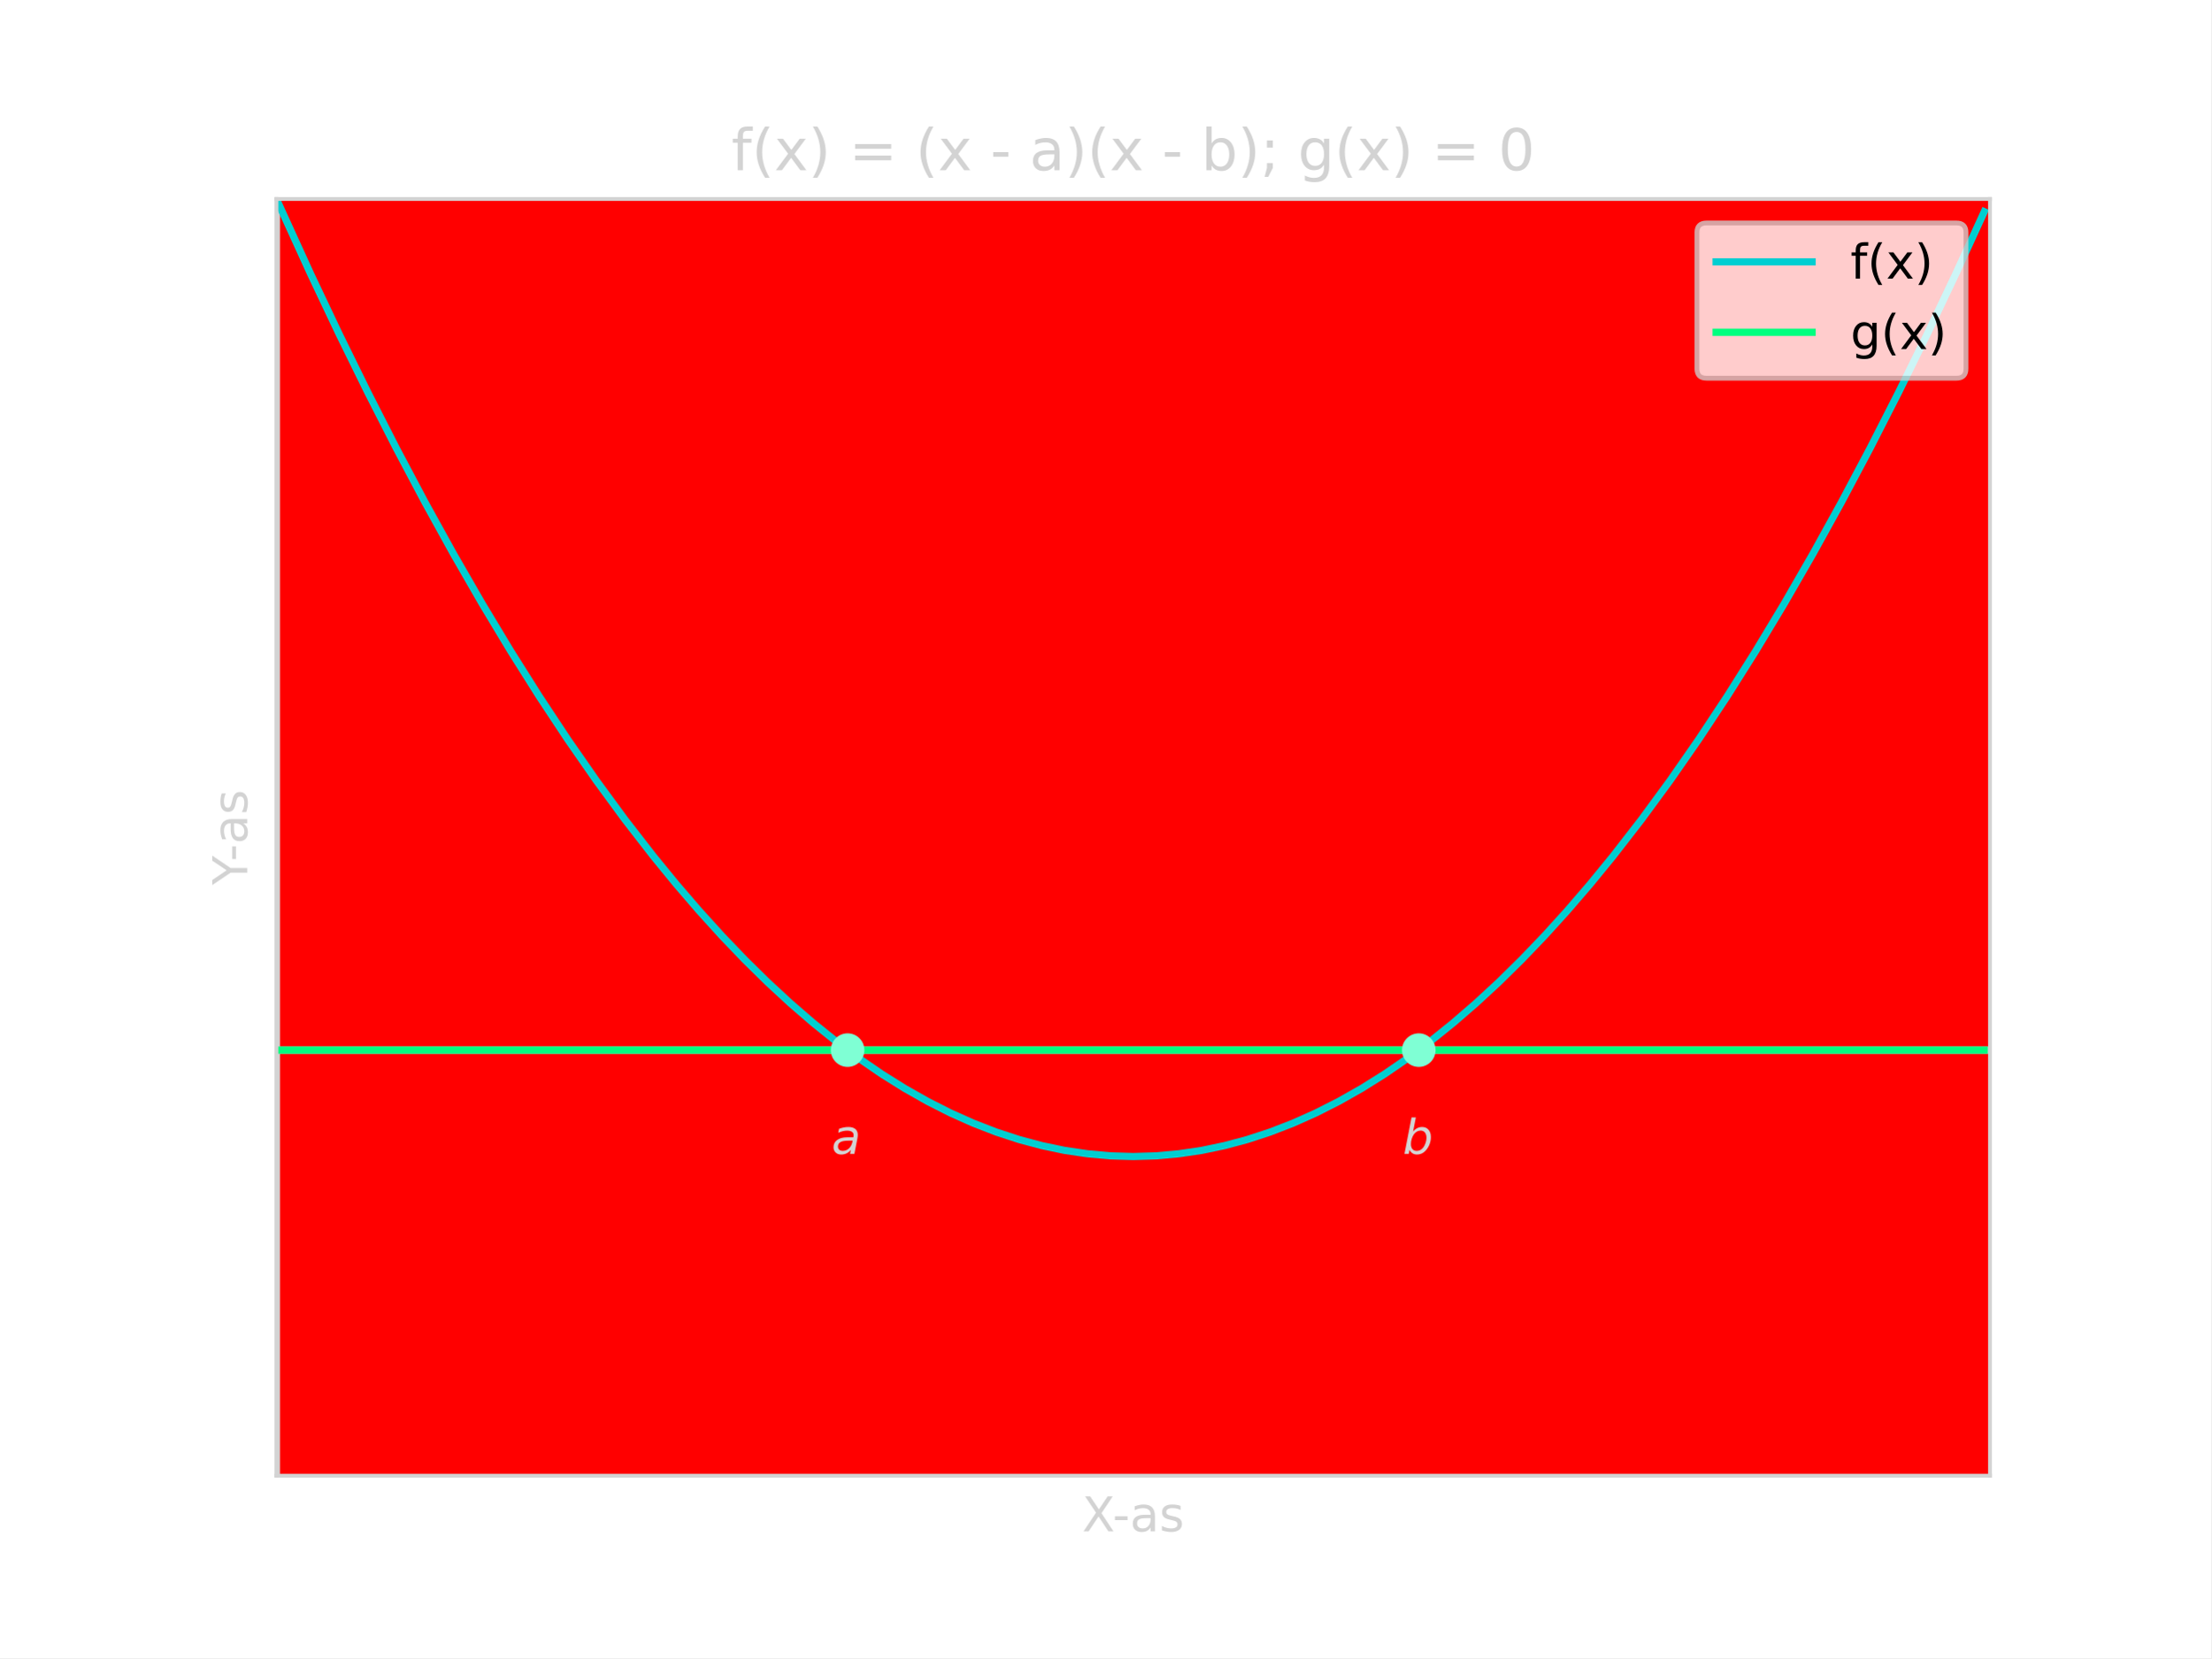
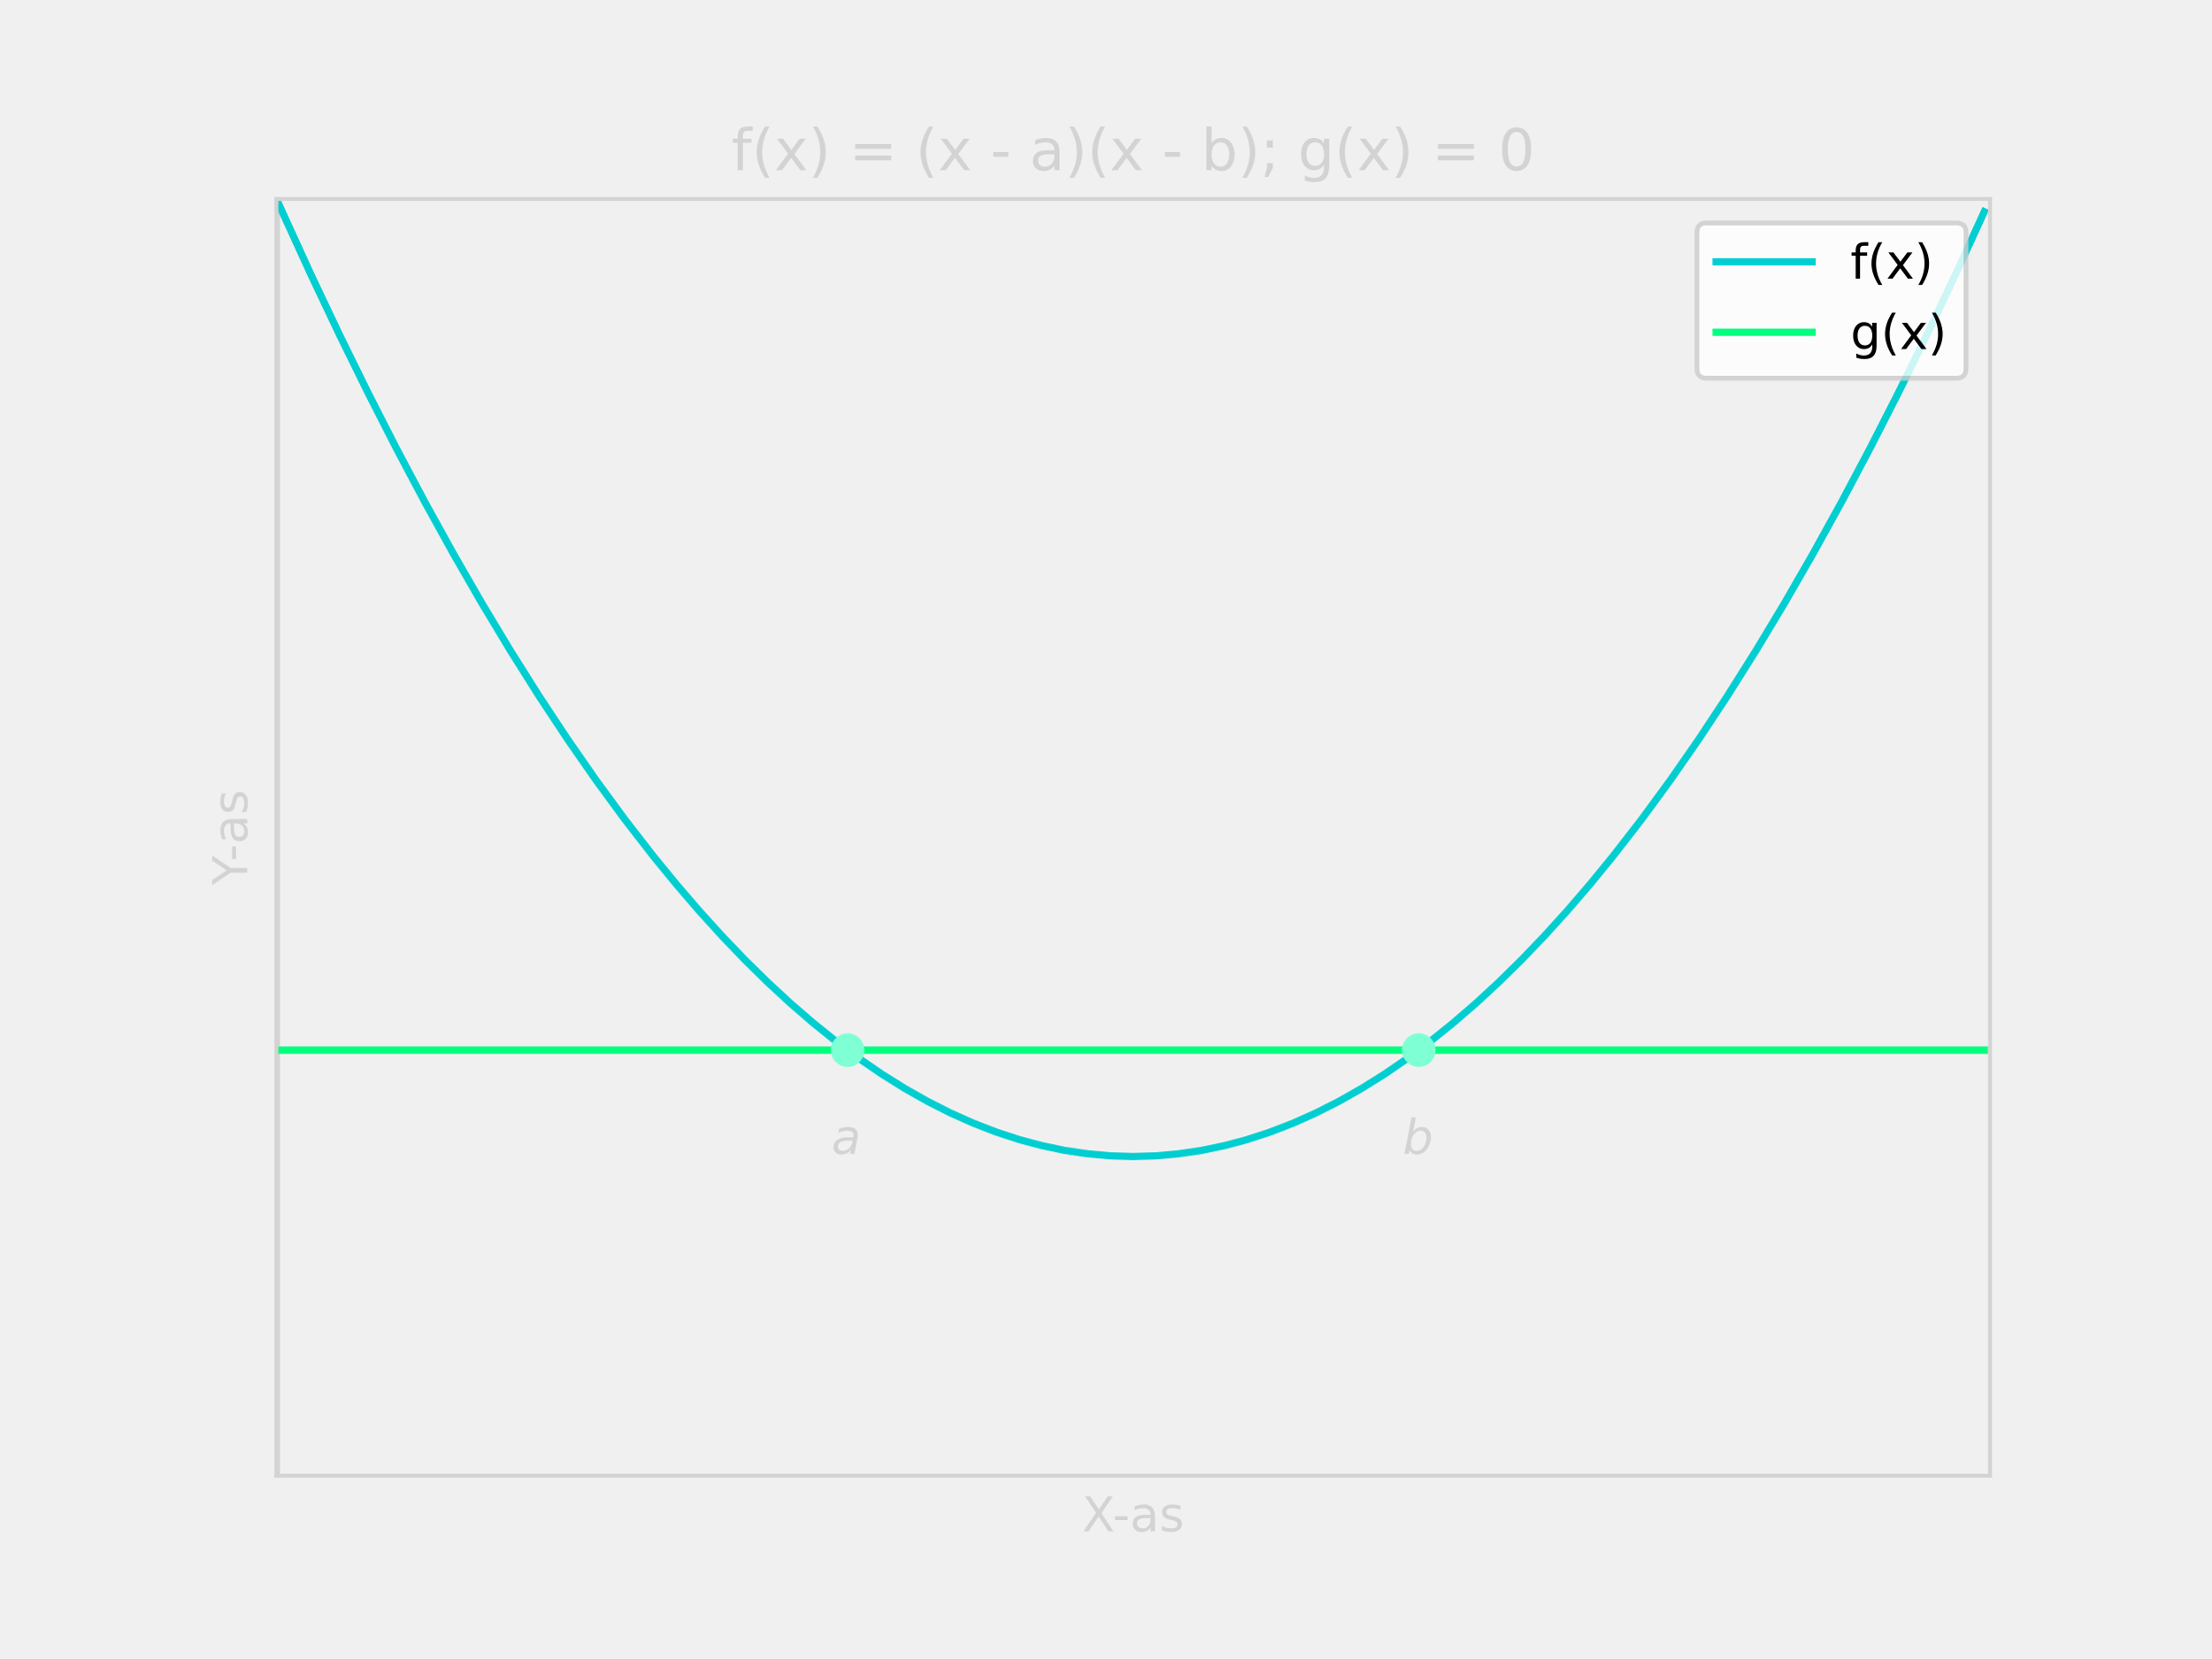
<svg xmlns="http://www.w3.org/2000/svg" xmlns:xlink="http://www.w3.org/1999/xlink" width="460.8pt" height="345.6pt" viewBox="0 0 460.8 345.6" version="1.1">
  <defs>
    <style type="text/css">*{stroke-linejoin: round; stroke-linecap: butt}</style>
  </defs>
  <g id="figure_1">
    <g id="patch_1">
-       <path d="M 0 345.6  L 460.8 345.6  L 460.8 0  L 0 0  z " style="fill: #ffffff" />
+       <path d="M 0 345.6  L 460.8 345.6  L 460.8 0  L 0 0  L 0 345.6  z " style="fill: none" />
    </g>
    <g id="axes_1">
      <g id="patch_2">
-         <path d="M 57.6 307.584  L 414.72 307.584  L 414.72 41.472  L 57.6 41.472  z " style="fill: #ff0000" />
+         <path d="M 57.6 307.584  L 414.72 307.584  L 414.72 41.472  L 57.6 41.472  L 57.6 307.584  z " style="fill: none" />
      </g>
      <g id="LineCollection_1">
-         <path d="M 57.6 218.88  L 414.72 218.88  " clip-path="url(#p4aae0b9add)" style="fill: none; stroke: #d3d3d3; stroke-width: 1.5" />
+         <path d="M 57.6 218.88  L 414.72 218.88  " clip-path="url(#pdc3c40367c)" style="fill: none; stroke: #d3d3d3; stroke-width: 1.5" />
      </g>
      <g id="LineCollection_2">
-         <path d="M 57.6 307.584  L 57.6 41.472  " clip-path="url(#p4aae0b9add)" style="fill: none; stroke: #d3d3d3; stroke-width: 1.5" />
+         <path d="M 57.6 307.584  L 57.6 41.472  " clip-path="url(#pdc3c40367c)" style="fill: none; stroke: #d3d3d3; stroke-width: 1.5" />
      </g>
      <g id="line2d_1">
-         <path d="M 57.6 41.472  L 64.742 57.119  L 70.694 69.671  L 76.646 81.779  L 82.598 93.444  L 88.55 104.665  L 94.502 115.442  L 100.454 125.776  L 106.406 135.667  L 112.358 145.114  L 118.31 154.117  L 124.262 162.677  L 130.214 170.794  L 136.166 178.466  L 140.928 184.285  L 145.69 189.821  L 150.451 195.072  L 155.213 200.039  L 159.974 204.723  L 164.736 209.123  L 169.498 213.238  L 174.259 217.07  L 179.021 220.619  L 183.782 223.883  L 188.544 226.863  L 193.306 229.56  L 198.067 231.973  L 202.829 234.102  L 207.59 235.947  L 212.352 237.508  L 217.114 238.785  L 221.875 239.779  L 226.637 240.488  L 231.398 240.914  L 236.16 241.056  L 240.922 240.914  L 245.683 240.488  L 250.445 239.779  L 255.206 238.785  L 259.968 237.508  L 264.73 235.947  L 269.491 234.102  L 274.253 231.973  L 279.014 229.56  L 283.776 226.863  L 288.538 223.883  L 293.299 220.619  L 298.061 217.07  L 302.822 213.238  L 307.584 209.123  L 312.346 204.723  L 317.107 200.039  L 321.869 195.072  L 326.63 189.821  L 331.392 184.285  L 336.154 178.466  L 342.106 170.794  L 348.058 162.677  L 354.01 154.117  L 359.962 145.114  L 365.914 135.667  L 371.866 125.776  L 377.818 115.442  L 383.77 104.665  L 389.722 93.444  L 395.674 81.779  L 401.626 69.671  L 407.578 57.119  L 413.53 44.124  L 413.53 44.124  " clip-path="url(#p4aae0b9add)" style="fill: none; stroke: #00ced1; stroke-width: 1.5; stroke-linecap: square" />
+         <path d="M 57.6 41.472  L 64.742 57.119  L 70.694 69.671  L 76.646 81.779  L 82.598 93.444  L 88.55 104.665  L 94.502 115.442  L 100.454 125.776  L 106.406 135.667  L 112.358 145.114  L 118.31 154.117  L 124.262 162.677  L 130.214 170.794  L 136.166 178.466  L 140.928 184.285  L 145.69 189.821  L 150.451 195.072  L 155.213 200.039  L 159.974 204.723  L 164.736 209.123  L 169.498 213.238  L 174.259 217.07  L 179.021 220.619  L 183.782 223.883  L 188.544 226.863  L 193.306 229.56  L 198.067 231.973  L 202.829 234.102  L 207.59 235.947  L 212.352 237.508  L 217.114 238.785  L 221.875 239.779  L 226.637 240.488  L 231.398 240.914  L 236.16 241.056  L 240.922 240.914  L 245.683 240.488  L 250.445 239.779  L 255.206 238.785  L 259.968 237.508  L 264.73 235.947  L 269.491 234.102  L 274.253 231.973  L 279.014 229.56  L 283.776 226.863  L 288.538 223.883  L 293.299 220.619  L 298.061 217.07  L 302.822 213.238  L 307.584 209.123  L 312.346 204.723  L 317.107 200.039  L 321.869 195.072  L 326.63 189.821  L 331.392 184.285  L 336.154 178.466  L 342.106 170.794  L 348.058 162.677  L 354.01 154.117  L 359.962 145.114  L 365.914 135.667  L 371.866 125.776  L 377.818 115.442  L 383.77 104.665  L 389.722 93.444  L 395.674 81.779  L 401.626 69.671  L 407.578 57.119  L 413.53 44.124  L 413.53 44.124  " clip-path="url(#pdc3c40367c)" style="fill: none; stroke: #00ced1; stroke-width: 1.5; stroke-linecap: square" />
      </g>
      <g id="line2d_2">
-         <path d="M 57.6 218.88  L 413.53 218.88  L 413.53 218.88  " clip-path="url(#p4aae0b9add)" style="fill: none; stroke: #00ff7f; stroke-width: 1.5; stroke-linecap: square" />
+         <path d="M 57.6 218.88  L 413.53 218.88  L 413.53 218.88  " clip-path="url(#pdc3c40367c)" style="fill: none; stroke: #00ff7f; stroke-width: 1.5; stroke-linecap: square" />
      </g>
      <g id="matplotlib.axis_1">
        <g id="text_1">
          <g style="fill: #d3d3d3" transform="translate(225.5123 319.1824) scale(0.1 -0.1)">
            <defs>
              <path id="DejaVuSans-58" d="M 403 4666  L 1081 4666  L 2241 2931  L 3406 4666  L 4084 4666  L 2584 2425  L 4184 0  L 3506 0  L 2194 1984  L 872 0  L 191 0  L 1856 2491  L 403 4666  z " transform="scale(0.015625)" />
              <path id="DejaVuSans-2d" d="M 313 2009  L 1997 2009  L 1997 1497  L 313 1497  L 313 2009  z " transform="scale(0.015625)" />
              <path id="DejaVuSans-61" d="M 2194 1759  Q 1497 1759 1228 1600  Q 959 1441 959 1056  Q 959 750 1161 570  Q 1363 391 1709 391  Q 2188 391 2477 730  Q 2766 1069 2766 1631  L 2766 1759  L 2194 1759  z M 3341 1997  L 3341 0  L 2766 0  L 2766 531  Q 2569 213 2275 61  Q 1981 -91 1556 -91  Q 1019 -91 701 211  Q 384 513 384 1019  Q 384 1609 779 1909  Q 1175 2209 1959 2209  L 2766 2209  L 2766 2266  Q 2766 2663 2505 2880  Q 2244 3097 1772 3097  Q 1472 3097 1187 3025  Q 903 2953 641 2809  L 641 3341  Q 956 3463 1253 3523  Q 1550 3584 1831 3584  Q 2591 3584 2966 3190  Q 3341 2797 3341 1997  z " transform="scale(0.015625)" />
              <path id="DejaVuSans-73" d="M 2834 3397  L 2834 2853  Q 2591 2978 2328 3040  Q 2066 3103 1784 3103  Q 1356 3103 1142 2972  Q 928 2841 928 2578  Q 928 2378 1081 2264  Q 1234 2150 1697 2047  L 1894 2003  Q 2506 1872 2764 1633  Q 3022 1394 3022 966  Q 3022 478 2636 193  Q 2250 -91 1575 -91  Q 1294 -91 989 -36  Q 684 19 347 128  L 347 722  Q 666 556 975 473  Q 1284 391 1588 391  Q 1994 391 2212 530  Q 2431 669 2431 922  Q 2431 1156 2273 1281  Q 2116 1406 1581 1522  L 1381 1569  Q 847 1681 609 1914  Q 372 2147 372 2553  Q 372 3047 722 3315  Q 1072 3584 1716 3584  Q 2034 3584 2315 3537  Q 2597 3491 2834 3397  z " transform="scale(0.015625)" />
            </defs>
            <use xlink:href="#DejaVuSans-58" />
            <use xlink:href="#DejaVuSans-2d" x="63.506" />
            <use xlink:href="#DejaVuSans-61" x="99.59" />
            <use xlink:href="#DejaVuSans-73" x="160.869" />
          </g>
        </g>
      </g>
      <g id="matplotlib.axis_2">
        <g id="text_2">
          <g style="fill: #d3d3d3" transform="translate(51.52031 184.4608) rotate(-90) scale(0.1 -0.1)">
            <defs>
              <path id="DejaVuSans-59" d="M -13 4666  L 666 4666  L 1959 2747  L 3244 4666  L 3922 4666  L 2272 2222  L 2272 0  L 1638 0  L 1638 2222  L -13 4666  z " transform="scale(0.015625)" />
            </defs>
            <use xlink:href="#DejaVuSans-59" />
            <use xlink:href="#DejaVuSans-2d" x="49.209" />
            <use xlink:href="#DejaVuSans-61" x="85.293" />
            <use xlink:href="#DejaVuSans-73" x="146.572" />
          </g>
        </g>
      </g>
      <g id="PathCollection_1">
        <defs>
-           <path id="mb4755311e2" d="M 0 3  C 0.796 3 1.559 2.684 2.121 2.121  C 2.684 1.559 3 0.796 3 0  C 3 -0.796 2.684 -1.559 2.121 -2.121  C 1.559 -2.684 0.796 -3 0 -3  C -0.796 -3 -1.559 -2.684 -2.121 -2.121  C -2.684 -1.559 -3 -0.796 -3 0  C -3 0.796 -2.684 1.559 -2.121 2.121  C -1.559 2.684 -0.796 3 0 3  z " style="stroke: #7fffd4" />
+           <path id="me9392c60b0" d="M 0 3  C 0.796 3 1.559 2.684 2.121 2.121  C 2.684 1.559 3 0.796 3 0  C 3 -0.796 2.684 -1.559 2.121 -2.121  C 1.559 -2.684 0.796 -3 0 -3  C -0.796 -3 -1.559 -2.684 -2.121 -2.121  C -2.684 -1.559 -3 -0.796 -3 0  C -3 0.796 -2.684 1.559 -2.121 2.121  C -1.559 2.684 -0.796 3 0 3  z " style="stroke: #7fffd4" />
        </defs>
-         <g clip-path="url(#p4aae0b9add)">
-           <use xlink:href="#mb4755311e2" x="176.64" y="218.88" style="fill: #7fffd4; stroke: #7fffd4" />
+         <g clip-path="url(#pdc3c40367c)">
+           <use xlink:href="#me9392c60b0" x="176.64" y="218.88" style="fill: #7fffd4; stroke: #7fffd4" />
        </g>
      </g>
      <g id="PathCollection_2">
-         <g clip-path="url(#p4aae0b9add)">
-           <use xlink:href="#mb4755311e2" x="295.68" y="218.88" style="fill: #7fffd4; stroke: #7fffd4" />
+         <g clip-path="url(#pdc3c40367c)">
+           <use xlink:href="#me9392c60b0" x="295.68" y="218.88" style="fill: #7fffd4; stroke: #7fffd4" />
        </g>
      </g>
      <g id="patch_3">
        <path d="M 57.6 307.584  L 57.6 41.472  " style="fill: none; stroke: #d3d3d3; stroke-width: 0.8; stroke-linejoin: miter; stroke-linecap: square" />
      </g>
      <g id="patch_4">
        <path d="M 414.72 307.584  L 414.72 41.472  " style="fill: none; stroke: #d3d3d3; stroke-width: 0.8; stroke-linejoin: miter; stroke-linecap: square" />
      </g>
      <g id="patch_5">
        <path d="M 57.6 307.584  L 414.72 307.584  " style="fill: none; stroke: #d3d3d3; stroke-width: 0.8; stroke-linejoin: miter; stroke-linecap: square" />
      </g>
      <g id="patch_6">
        <path d="M 57.6 41.472  L 414.72 41.472  " style="fill: none; stroke: #d3d3d3; stroke-width: 0.8; stroke-linejoin: miter; stroke-linecap: square" />
      </g>
      <g id="text_3">
        <g style="fill: #d3d3d3" transform="translate(173.292 240.5016) scale(0.1 -0.1)">
          <defs>
            <path id="DejaVuSans-Oblique-61" d="M 3438 1997  L 3047 0  L 2472 0  L 2578 531  Q 2325 219 2001 64  Q 1678 -91 1281 -91  Q 834 -91 548 182  Q 263 456 263 884  Q 263 1497 752 1853  Q 1241 2209 2100 2209  L 2900 2209  L 2931 2363  Q 2938 2388 2941 2417  Q 2944 2447 2944 2509  Q 2944 2788 2717 2942  Q 2491 3097 2081 3097  Q 1800 3097 1504 3025  Q 1209 2953 897 2809  L 997 3341  Q 1322 3463 1633 3523  Q 1944 3584 2234 3584  Q 2853 3584 3176 3315  Q 3500 3047 3500 2534  Q 3500 2431 3484 2292  Q 3469 2153 3438 1997  z M 2816 1759  L 2241 1759  Q 1534 1759 1195 1570  Q 856 1381 856 984  Q 856 709 1029 553  Q 1203 397 1509 397  Q 1978 397 2328 733  Q 2678 1069 2791 1631  L 2816 1759  z " transform="scale(0.015625)" />
          </defs>
          <use xlink:href="#DejaVuSans-Oblique-61" />
        </g>
      </g>
      <g id="text_4">
        <g style="fill: #d3d3d3" transform="translate(292.332 240.5016) scale(0.1 -0.1)">
          <defs>
            <path id="DejaVuSans-Oblique-62" d="M 3169 2138  Q 3169 2591 2961 2847  Q 2753 3103 2388 3103  Q 2122 3103 1889 2973  Q 1656 2844 1484 2597  Q 1303 2338 1198 1995  Q 1094 1653 1094 1313  Q 1094 881 1298 636  Q 1503 391 1863 391  Q 2134 391 2365 517  Q 2597 644 2772 891  Q 2950 1147 3059 1487  Q 3169 1828 3169 2138  z M 1381 2969  Q 1594 3256 1914 3420  Q 2234 3584 2584 3584  Q 3122 3584 3439 3221  Q 3756 2859 3756 2241  Q 3756 1734 3570 1259  Q 3384 784 3041 416  Q 2816 172 2522 40  Q 2228 -91 1906 -91  Q 1566 -91 1316 65  Q 1066 222 909 531  L 806 0  L 231 0  L 1178 4863  L 1753 4863  L 1381 2969  z " transform="scale(0.015625)" />
          </defs>
          <use xlink:href="#DejaVuSans-Oblique-62" transform="translate(0 0.015625)" />
        </g>
      </g>
      <g id="text_5">
        <g style="fill: #d3d3d3" transform="translate(152.4347 35.472) scale(0.12 -0.12)">
          <defs>
            <path id="DejaVuSans-66" d="M 2375 4863  L 2375 4384  L 1825 4384  Q 1516 4384 1395 4259  Q 1275 4134 1275 3809  L 1275 3500  L 2222 3500  L 2222 3053  L 1275 3053  L 1275 0  L 697 0  L 697 3053  L 147 3053  L 147 3500  L 697 3500  L 697 3744  Q 697 4328 969 4595  Q 1241 4863 1831 4863  L 2375 4863  z " transform="scale(0.015625)" />
            <path id="DejaVuSans-28" d="M 1984 4856  Q 1566 4138 1362 3434  Q 1159 2731 1159 2009  Q 1159 1288 1364 580  Q 1569 -128 1984 -844  L 1484 -844  Q 1016 -109 783 600  Q 550 1309 550 2009  Q 550 2706 781 3412  Q 1013 4119 1484 4856  L 1984 4856  z " transform="scale(0.015625)" />
            <path id="DejaVuSans-78" d="M 3513 3500  L 2247 1797  L 3578 0  L 2900 0  L 1881 1375  L 863 0  L 184 0  L 1544 1831  L 300 3500  L 978 3500  L 1906 2253  L 2834 3500  L 3513 3500  z " transform="scale(0.015625)" />
            <path id="DejaVuSans-29" d="M 513 4856  L 1013 4856  Q 1481 4119 1714 3412  Q 1947 2706 1947 2009  Q 1947 1309 1714 600  Q 1481 -109 1013 -844  L 513 -844  Q 928 -128 1133 580  Q 1338 1288 1338 2009  Q 1338 2731 1133 3434  Q 928 4138 513 4856  z " transform="scale(0.015625)" />
            <path id="DejaVuSans-20" transform="scale(0.015625)" />
            <path id="DejaVuSans-3d" d="M 678 2906  L 4684 2906  L 4684 2381  L 678 2381  L 678 2906  z M 678 1631  L 4684 1631  L 4684 1100  L 678 1100  L 678 1631  z " transform="scale(0.015625)" />
            <path id="DejaVuSans-62" d="M 3116 1747  Q 3116 2381 2855 2742  Q 2594 3103 2138 3103  Q 1681 3103 1420 2742  Q 1159 2381 1159 1747  Q 1159 1113 1420 752  Q 1681 391 2138 391  Q 2594 391 2855 752  Q 3116 1113 3116 1747  z M 1159 2969  Q 1341 3281 1617 3432  Q 1894 3584 2278 3584  Q 2916 3584 3314 3078  Q 3713 2572 3713 1747  Q 3713 922 3314 415  Q 2916 -91 2278 -91  Q 1894 -91 1617 61  Q 1341 213 1159 525  L 1159 0  L 581 0  L 581 4863  L 1159 4863  L 1159 2969  z " transform="scale(0.015625)" />
            <path id="DejaVuSans-3b" d="M 750 3309  L 1409 3309  L 1409 2516  L 750 2516  L 750 3309  z M 750 794  L 1409 794  L 1409 256  L 897 -744  L 494 -744  L 750 256  L 750 794  z " transform="scale(0.015625)" />
            <path id="DejaVuSans-67" d="M 2906 1791  Q 2906 2416 2648 2759  Q 2391 3103 1925 3103  Q 1463 3103 1205 2759  Q 947 2416 947 1791  Q 947 1169 1205 825  Q 1463 481 1925 481  Q 2391 481 2648 825  Q 2906 1169 2906 1791  z M 3481 434  Q 3481 -459 3084 -895  Q 2688 -1331 1869 -1331  Q 1566 -1331 1297 -1286  Q 1028 -1241 775 -1147  L 775 -588  Q 1028 -725 1275 -790  Q 1522 -856 1778 -856  Q 2344 -856 2625 -561  Q 2906 -266 2906 331  L 2906 616  Q 2728 306 2450 153  Q 2172 0 1784 0  Q 1141 0 747 490  Q 353 981 353 1791  Q 353 2603 747 3093  Q 1141 3584 1784 3584  Q 2172 3584 2450 3431  Q 2728 3278 2906 2969  L 2906 3500  L 3481 3500  L 3481 434  z " transform="scale(0.015625)" />
            <path id="DejaVuSans-30" d="M 2034 4250  Q 1547 4250 1301 3770  Q 1056 3291 1056 2328  Q 1056 1369 1301 889  Q 1547 409 2034 409  Q 2525 409 2770 889  Q 3016 1369 3016 2328  Q 3016 3291 2770 3770  Q 2525 4250 2034 4250  z M 2034 4750  Q 2819 4750 3233 4129  Q 3647 3509 3647 2328  Q 3647 1150 3233 529  Q 2819 -91 2034 -91  Q 1250 -91 836 529  Q 422 1150 422 2328  Q 422 3509 836 4129  Q 1250 4750 2034 4750  z " transform="scale(0.015625)" />
          </defs>
          <use xlink:href="#DejaVuSans-66" />
          <use xlink:href="#DejaVuSans-28" x="35.205" />
          <use xlink:href="#DejaVuSans-78" x="74.219" />
          <use xlink:href="#DejaVuSans-29" x="133.398" />
          <use xlink:href="#DejaVuSans-20" x="172.412" />
          <use xlink:href="#DejaVuSans-3d" x="204.199" />
          <use xlink:href="#DejaVuSans-20" x="287.988" />
          <use xlink:href="#DejaVuSans-28" x="319.775" />
          <use xlink:href="#DejaVuSans-78" x="358.789" />
          <use xlink:href="#DejaVuSans-20" x="417.969" />
          <use xlink:href="#DejaVuSans-2d" x="449.756" />
          <use xlink:href="#DejaVuSans-20" x="485.84" />
          <use xlink:href="#DejaVuSans-61" x="517.627" />
          <use xlink:href="#DejaVuSans-29" x="578.906" />
          <use xlink:href="#DejaVuSans-28" x="617.92" />
          <use xlink:href="#DejaVuSans-78" x="656.934" />
          <use xlink:href="#DejaVuSans-20" x="716.113" />
          <use xlink:href="#DejaVuSans-2d" x="747.9" />
          <use xlink:href="#DejaVuSans-20" x="783.984" />
          <use xlink:href="#DejaVuSans-62" x="815.771" />
          <use xlink:href="#DejaVuSans-29" x="879.248" />
          <use xlink:href="#DejaVuSans-3b" x="918.262" />
          <use xlink:href="#DejaVuSans-20" x="951.953" />
          <use xlink:href="#DejaVuSans-67" x="983.74" />
          <use xlink:href="#DejaVuSans-28" x="1047.217" />
          <use xlink:href="#DejaVuSans-78" x="1086.23" />
          <use xlink:href="#DejaVuSans-29" x="1145.41" />
          <use xlink:href="#DejaVuSans-20" x="1184.424" />
          <use xlink:href="#DejaVuSans-3d" x="1216.211" />
          <use xlink:href="#DejaVuSans-20" x="1300" />
          <use xlink:href="#DejaVuSans-30" x="1331.787" />
        </g>
      </g>
      <g id="legend_1">
        <g id="patch_7">
          <path d="M 355.65 78.828  L 407.72 78.828  Q 409.72 78.828 409.72 76.828  L 409.72 48.472  Q 409.72 46.472 407.72 46.472  L 355.65 46.472  Q 353.65 46.472 353.65 48.472  L 353.65 76.828  Q 353.65 78.828 355.65 78.828  z " style="fill: #ffffff; opacity: 0.8; stroke: #cccccc; stroke-linejoin: miter" />
        </g>
        <g id="line2d_3">
          <path d="M 357.65 54.57  L 367.65 54.57  L 377.65 54.57  " style="fill: none; stroke: #00ced1; stroke-width: 1.5; stroke-linecap: square" />
        </g>
        <g id="text_6">
          <g transform="translate(385.6497 58.07044) scale(0.1 -0.1)">
            <use xlink:href="#DejaVuSans-66" />
            <use xlink:href="#DejaVuSans-28" x="35.205" />
            <use xlink:href="#DejaVuSans-78" x="74.219" />
            <use xlink:href="#DejaVuSans-29" x="133.398" />
          </g>
        </g>
        <g id="line2d_4">
          <path d="M 357.65 69.249  L 367.65 69.249  L 377.65 69.249  " style="fill: none; stroke: #00ff7f; stroke-width: 1.5; stroke-linecap: square" />
        </g>
        <g id="text_7">
          <g transform="translate(385.6497 72.74856) scale(0.1 -0.1)">
            <use xlink:href="#DejaVuSans-67" />
            <use xlink:href="#DejaVuSans-28" x="63.477" />
            <use xlink:href="#DejaVuSans-78" x="102.49" />
            <use xlink:href="#DejaVuSans-29" x="161.67" />
          </g>
        </g>
      </g>
    </g>
  </g>
  <defs>
-     <clipPath id="p4aae0b9add">
+     <clipPath id="pdc3c40367c">
      <rect x="57.6" y="41.472" width="357.12" height="266.112" />
    </clipPath>
  </defs>
</svg>
